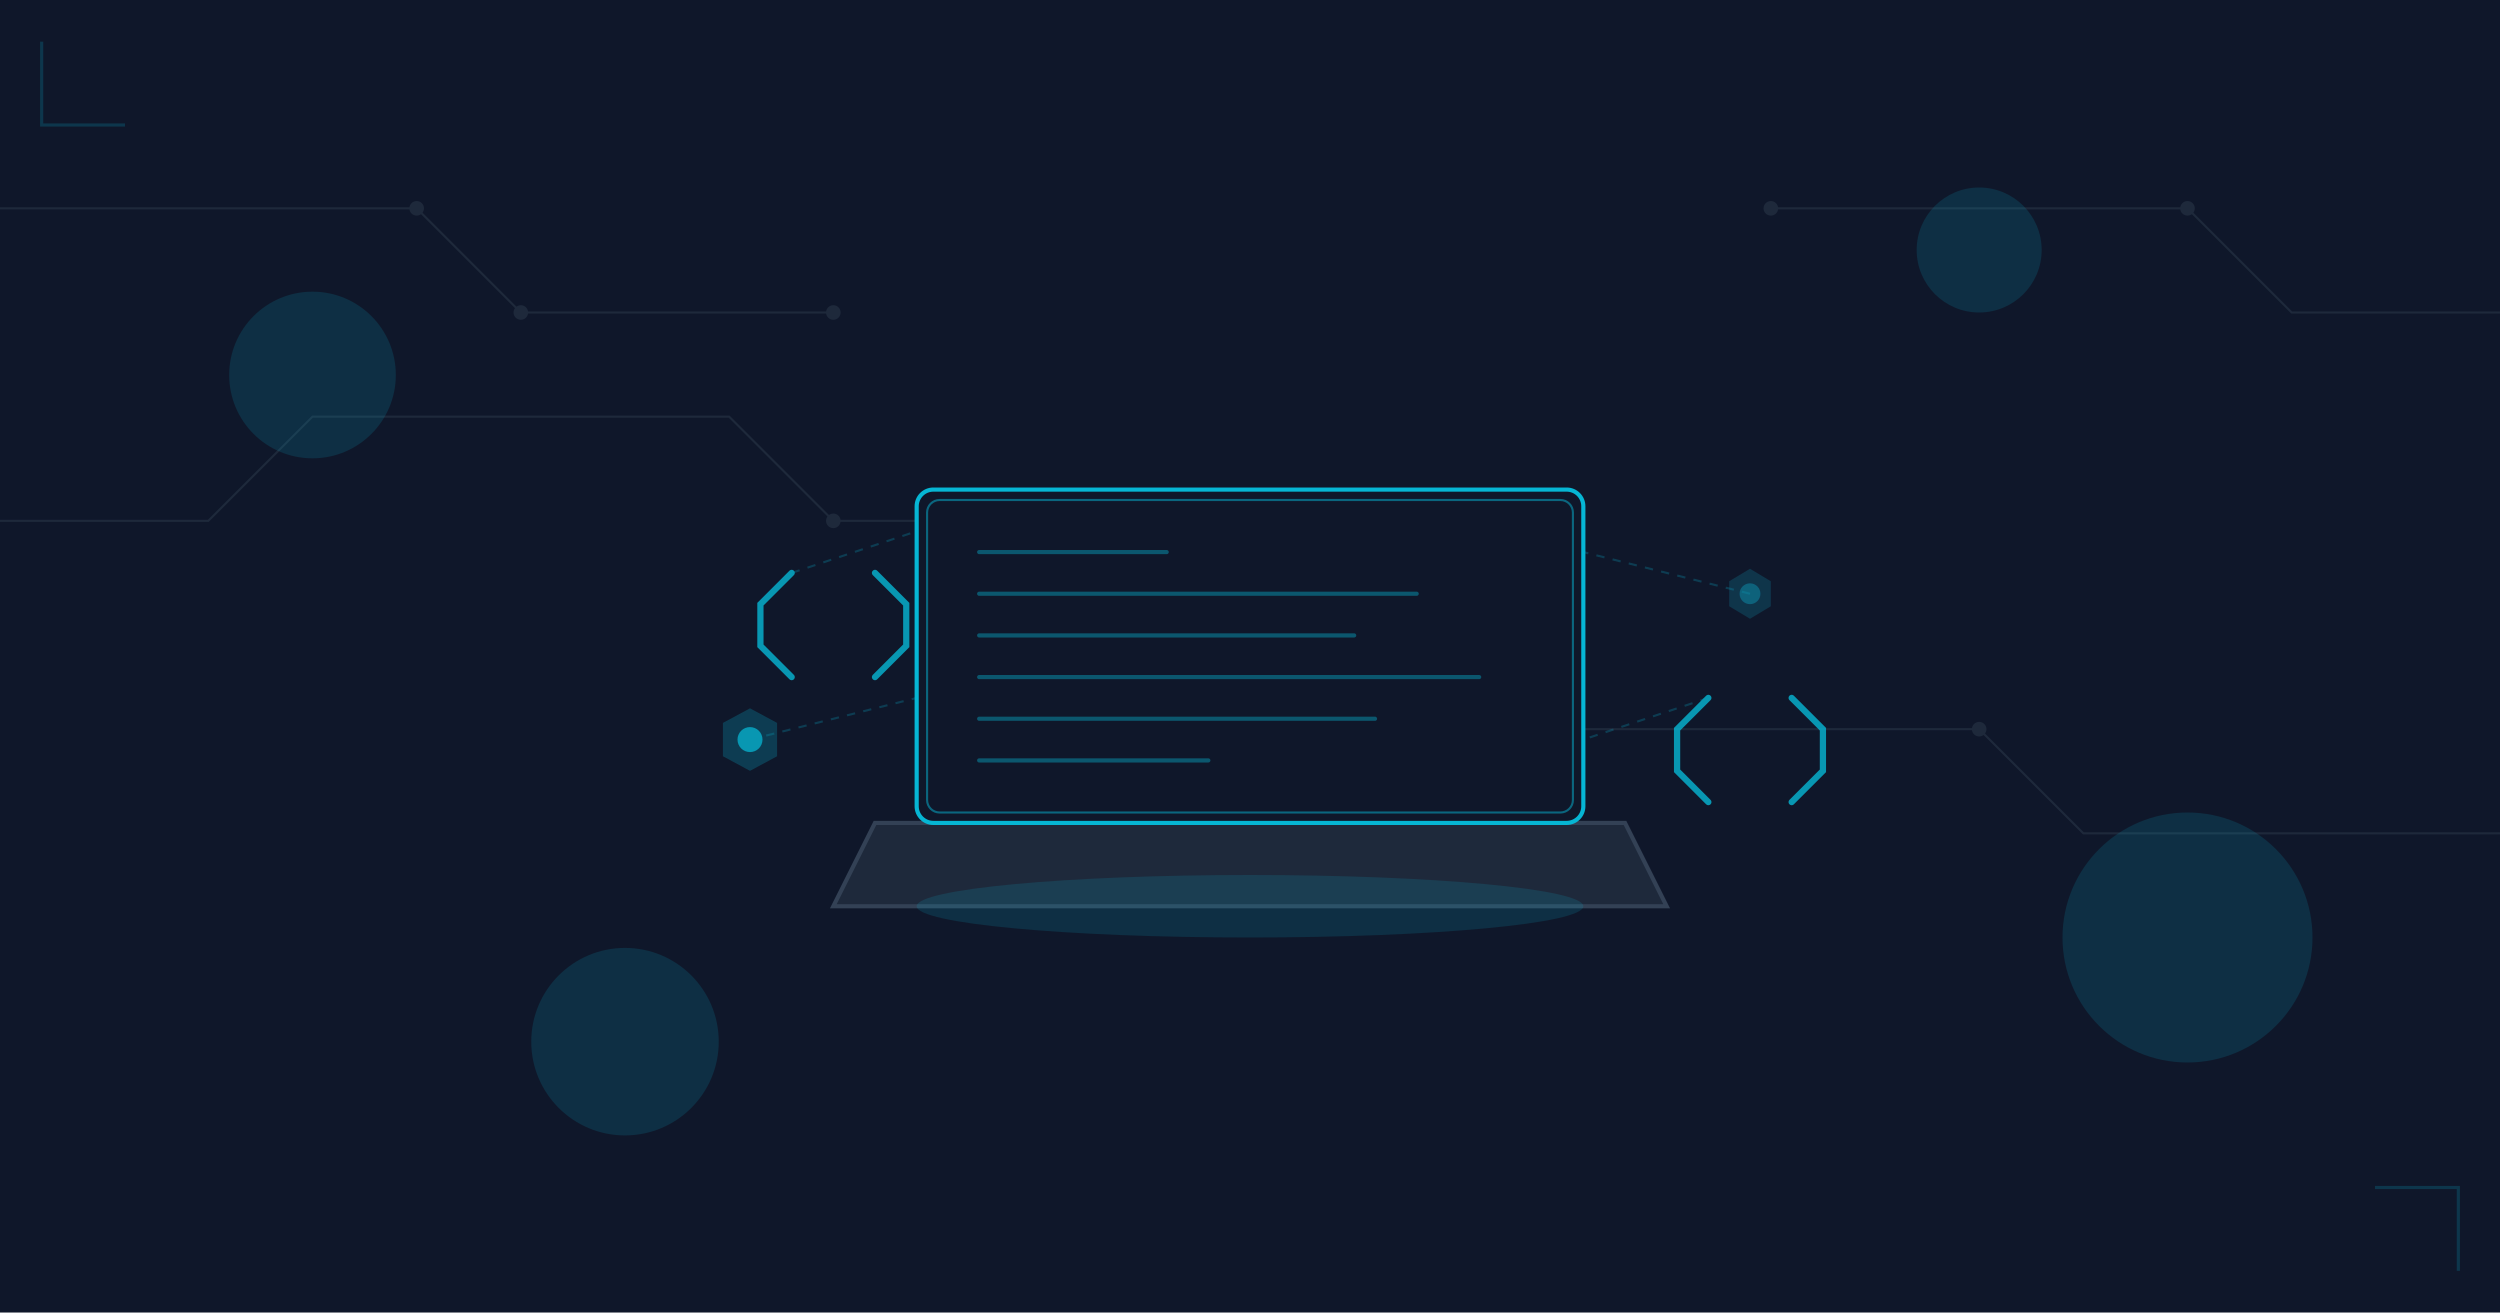
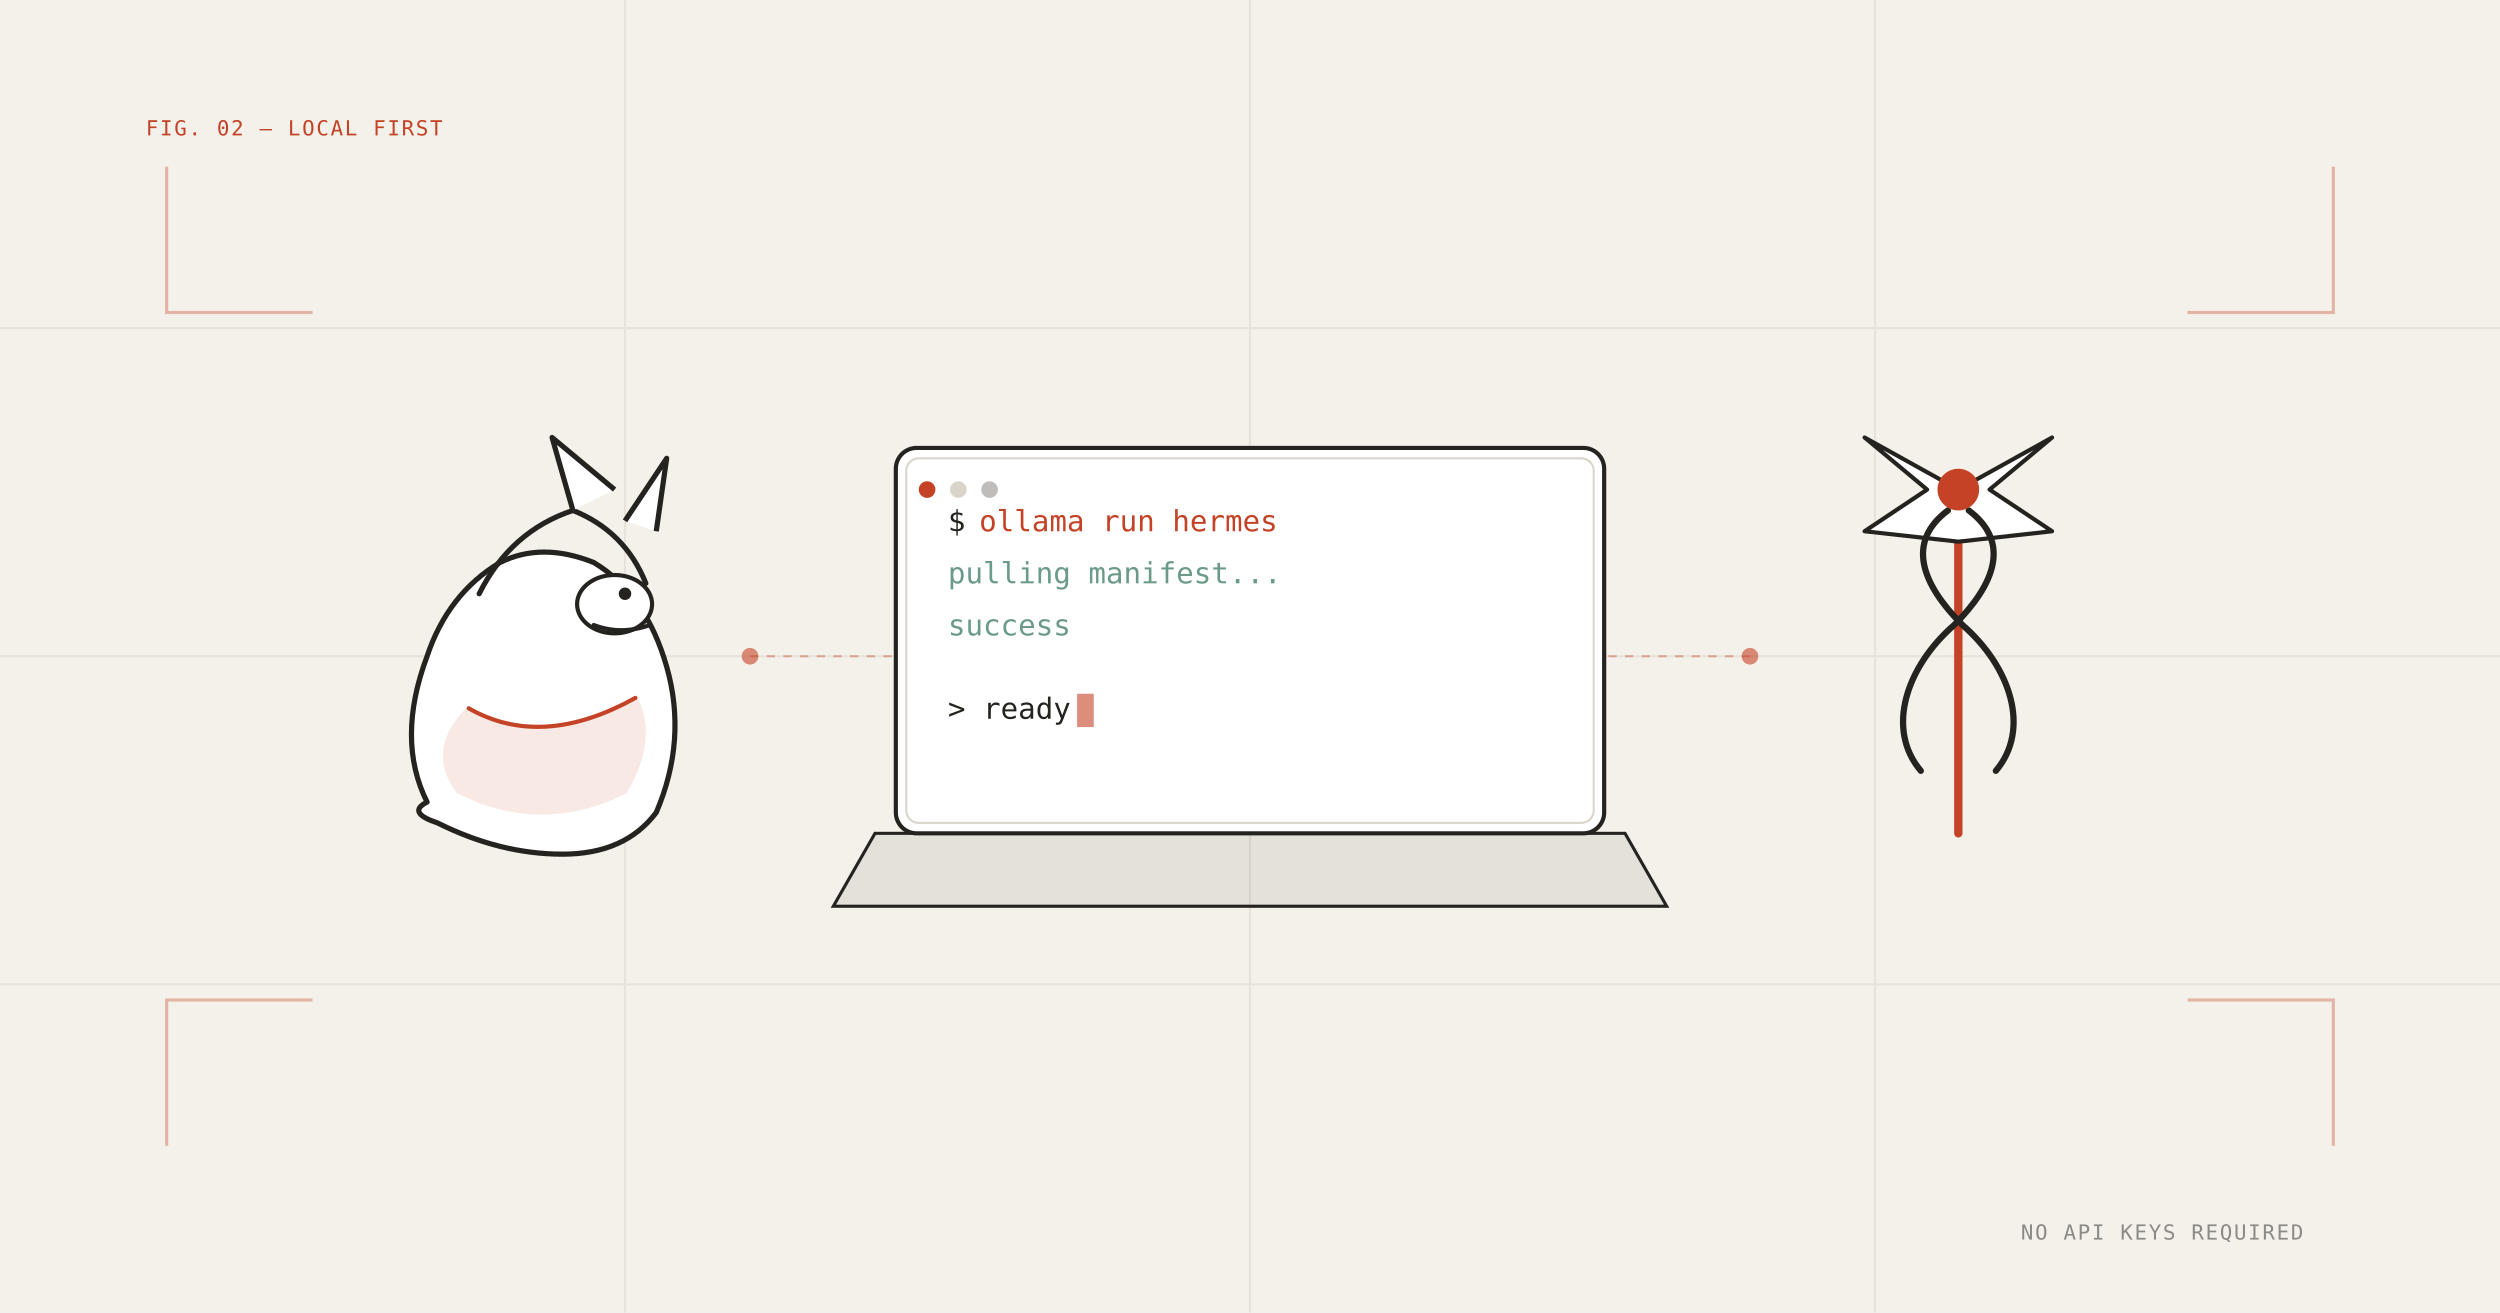
- <svg xmlns="http://www.w3.org/2000/svg" viewBox="0 0 1200 630" width="1200" height="630">
-   <rect width="1200" height="630" fill="#0f172a" />
-   <g stroke="#1e293b" stroke-width="1" fill="none">
-     <path d="M 0 100 L 200 100 L 250 150 L 400 150" />
-     <path d="M 0 250 L 100 250 L 150 200 L 350 200 L 400 250 L 600 250" />
-     <path d="M 1200 400 L 1000 400 L 950 350 L 750 350" />
-     <path d="M 1200 150 L 1100 150 L 1050 100 L 850 100" />
-     <circle cx="200" cy="100" r="3" fill="#1e293b" />
-     <circle cx="400" cy="150" r="3" fill="#1e293b" />
-     <circle cx="250" cy="150" r="3" fill="#1e293b" />
-     <circle cx="400" cy="250" r="3" fill="#1e293b" />
-     <circle cx="600" cy="250" r="3" fill="#1e293b" />
-     <circle cx="950" cy="350" r="3" fill="#1e293b" />
-     <circle cx="750" cy="350" r="3" fill="#1e293b" />
-     <circle cx="1050" cy="100" r="3" fill="#1e293b" />
-     <circle cx="850" cy="100" r="3" fill="#1e293b" />
+ <svg xmlns="http://www.w3.org/2000/svg" viewBox="0 0 1200 630" width="1200" height="630" aria-label="A local laptop running an AI model, flanked by a stylized llama and a winged caduceus">
+   <rect width="1200" height="630" fill="#f4f1ea" />
+   <g stroke="#d9d5cb" stroke-width="1" opacity="0.5">
+     <line x1="0" y1="157.5" x2="1200" y2="157.5" />
+     <line x1="0" y1="315" x2="1200" y2="315" />
+     <line x1="0" y1="472.5" x2="1200" y2="472.5" />
+     <line x1="300" y1="0" x2="300" y2="630" />
+     <line x1="600" y1="0" x2="600" y2="630" />
+     <line x1="900" y1="0" x2="900" y2="630" />
  </g>
-   <g fill="#06b6d4" opacity="0.15">
-     <circle cx="150" cy="180" r="40" />
-     <circle cx="1050" cy="450" r="60" />
-     <circle cx="950" cy="120" r="30" />
-     <circle cx="300" cy="500" r="45" />
+   <g stroke="#c44226" stroke-width="1.5" fill="none" opacity="0.35">
+     <path d="M 80 80 L 80 150 L 150 150" />
+     <path d="M 1120 80 L 1120 150 L 1050 150" />
+     <path d="M 80 550 L 80 480 L 150 480" />
+     <path d="M 1120 550 L 1120 480 L 1050 480" />
  </g>
  <g transform="translate(600, 315)">
-     <path d="M -180 80 L -200 120 L 200 120 L 180 80 Z" fill="#1e293b" stroke="#334155" stroke-width="2" />
-     <rect x="-160" y="-80" width="320" height="160" rx="8" fill="#0f172a" stroke="#06b6d4" stroke-width="2" />
-     <rect x="-155" y="-75" width="310" height="150" rx="6" fill="none" stroke="#06b6d4" stroke-width="1" opacity="0.5" />
-     <g stroke="#06b6d4" stroke-width="2" opacity="0.4" stroke-linecap="round">
-       <line x1="-130" y1="-50" x2="-40" y2="-50" />
-       <line x1="-130" y1="-30" x2="80" y2="-30" />
-       <line x1="-130" y1="-10" x2="50" y2="-10" />
-       <line x1="-130" y1="10" x2="110" y2="10" />
-       <line x1="-130" y1="30" x2="60" y2="30" />
-       <line x1="-130" y1="50" x2="-20" y2="50" />
+     <path d="M -180 85 L -200 120 L 200 120 L 180 85 Z" fill="#24231f" opacity="0.08" />
+     <path d="M -180 85 L -200 120 L 200 120 L 180 85 Z" fill="none" stroke="#24231f" stroke-width="1.5" />
+     <rect x="-170" y="-100" width="340" height="185" rx="10" fill="#fff" stroke="#24231f" stroke-width="2" />
+     <rect x="-165" y="-95" width="330" height="175" rx="6" fill="none" stroke="#d9d5cb" stroke-width="1" />
+     <g font-family="ui-monospace, SFMono-Regular, Menlo, monospace" font-size="14" fill="#24231f">
+       <text x="-145" y="-60">$</text>
+       <text x="-130" y="-60" fill="#c44226">ollama run hermes</text>
+       <text x="-145" y="-35" fill="#6b9b88">pulling manifest...</text>
+       <text x="-145" y="-10" fill="#6b9b88">success</text>
+       <text x="-145" y="30" fill="#24231f">&gt; ready</text>
+       <rect x="-83" y="18" width="8" height="16" fill="#c44226" opacity="0.6" />
    </g>
-     <g opacity="0.8">
-       <g transform="translate(-220, -40)" stroke="#06b6d4" stroke-width="3" fill="none" stroke-linecap="round">
-         <path d="M 0 0 L -15 15 L -15 35 L 0 50" />
-         <path d="M 40 0 L 55 15 L 55 35 L 40 50" />
-       </g>
-       <g transform="translate(220, 20)" stroke="#06b6d4" stroke-width="3" fill="none" stroke-linecap="round">
-         <path d="M 0 0 L -15 15 L -15 35 L 0 50" />
-         <path d="M 40 0 L 55 15 L 55 35 L 40 50" />
-       </g>
-       <g transform="translate(-240, 40)">
-         <polygon points="0,-15 13,-8 13,8 0,15 -13,8 -13,-8" fill="#06b6d4" opacity="0.3" />
-         <circle cx="0" cy="0" r="6" fill="#06b6d4" />
-       </g>
-       <g transform="translate(240, -30)">
-         <polygon points="0,-12 10,-6 10,6 0,12 -10,6 -10,-6" fill="#0e7490" opacity="0.4" />
-         <circle cx="0" cy="0" r="5" fill="#0e7490" />
-       </g>
-       <g stroke="#06b6d4" stroke-width="1" opacity="0.3" stroke-dasharray="4,4">
-         <line x1="-220" y1="-40" x2="-160" y2="-60" />
-         <line x1="-240" y1="40" x2="-160" y2="20" />
-         <line x1="220" y1="20" x2="160" y2="40" />
-         <line x1="240" y1="-30" x2="160" y2="-50" />
-       </g>
-     </g>
-     <ellipse cx="0" cy="120" rx="160" ry="15" fill="#06b6d4" opacity="0.15" />
+     <circle cx="-155" cy="-80" r="4" fill="#c44226" />
+     <circle cx="-140" cy="-80" r="4" fill="#d9d5cb" />
+     <circle cx="-125" cy="-80" r="4" fill="#24231f" opacity="0.3" />
  </g>
-   <g stroke="#06b6d4" stroke-width="1.5" opacity="0.2" fill="none">
-     <path d="M 20 20 L 20 60 L 60 60" />
-     <path d="M 1180 610 L 1180 570 L 1140 570" />
+   <g transform="translate(260, 315)">
+     <path d="M -55 70 Q -70 40 -55 0 Q -45 -30 -20 -45 Q 0 -55 25 -45 Q 50 -30 60 5 Q 70 40 55 75 Q 40 95 10 95 Q -20 95 -50 80 Q -65 75 -55 70 Z" fill="#fff" stroke="#24231f" stroke-width="2.5" stroke-linejoin="round" />
+     <path d="M -30 -30 Q -15 -60 15 -70 Q 40 -60 50 -35" fill="none" stroke="#24231f" stroke-width="2.5" stroke-linecap="round" />
+     <path d="M 15 -70 L 5 -105 L 35 -80" fill="#fff" stroke="#24231f" stroke-width="2.5" stroke-linejoin="round" />
+     <path d="M 40 -65 L 60 -95 L 55 -60" fill="#fff" stroke="#24231f" stroke-width="2.5" stroke-linejoin="round" />
+     <ellipse cx="35" cy="-25" rx="18" ry="14" fill="#fff" stroke="#24231f" stroke-width="2" />
+     <circle cx="40" cy="-30" r="3" fill="#24231f" />
+     <path d="M 25 -15 Q 38 -10 52 -15" fill="none" stroke="#24231f" stroke-width="2" stroke-linecap="round" />
+     <path d="M -35 25 Q 0 45 45 20 Q 55 40 40 65 Q 0 85 -40 65 Q -55 45 -35 25 Z" fill="#c44226" opacity="0.12" stroke="#c44226" stroke-width="2" stroke-linejoin="round" />
+     <path d="M -35 25 Q 0 45 45 20" fill="none" stroke="#c44226" stroke-width="2" stroke-linecap="round" />
  </g>
+   <g transform="translate(940, 315)">
+     <line x1="0" y1="-85" x2="0" y2="85" stroke="#c44226" stroke-width="4" stroke-linecap="round" />
+     <path d="M 0 -80 L -45 -105 L -15 -80 L -45 -60 L 0 -55 L 45 -60 L 15 -80 L 45 -105 Z" fill="#fff" stroke="#24231f" stroke-width="2" stroke-linejoin="round" />
+     <path d="M -18 55 C -35 35, -25 5, -2 -15 C 18 -35, 25 -55, 5 -70" fill="none" stroke="#24231f" stroke-width="3" stroke-linecap="round" />
+     <path d="M 18 55 C 35 35, 25 5, 2 -15 C -18 -35, -25 -55, -5 -70" fill="none" stroke="#24231f" stroke-width="3" stroke-linecap="round" />
+     <circle cx="0" cy="-80" r="10" fill="#c44226" stroke="none" />
+   </g>
+   <g fill="#c44226" opacity="0.6">
+     <circle cx="360" cy="315" r="4" />
+     <circle cx="840" cy="315" r="4" />
+   </g>
+   <g stroke="#c44226" stroke-width="1" opacity="0.4" fill="none" stroke-dasharray="4 4">
+     <line x1="360" y1="315" x2="430" y2="315" />
+     <line x1="840" y1="315" x2="770" y2="315" />
+   </g>
+   <text x="70" y="65" font-family="ui-monospace, SFMono-Regular, Menlo, monospace" font-size="10" fill="#c44226" letter-spacing="0.08em">FIG. 02 — LOCAL FIRST</text>
+   <text x="970" y="595" font-family="ui-monospace, SFMono-Regular, Menlo, monospace" font-size="10" fill="#24231f" opacity="0.5" letter-spacing="0.08em">NO API KEYS REQUIRED</text>
</svg>
